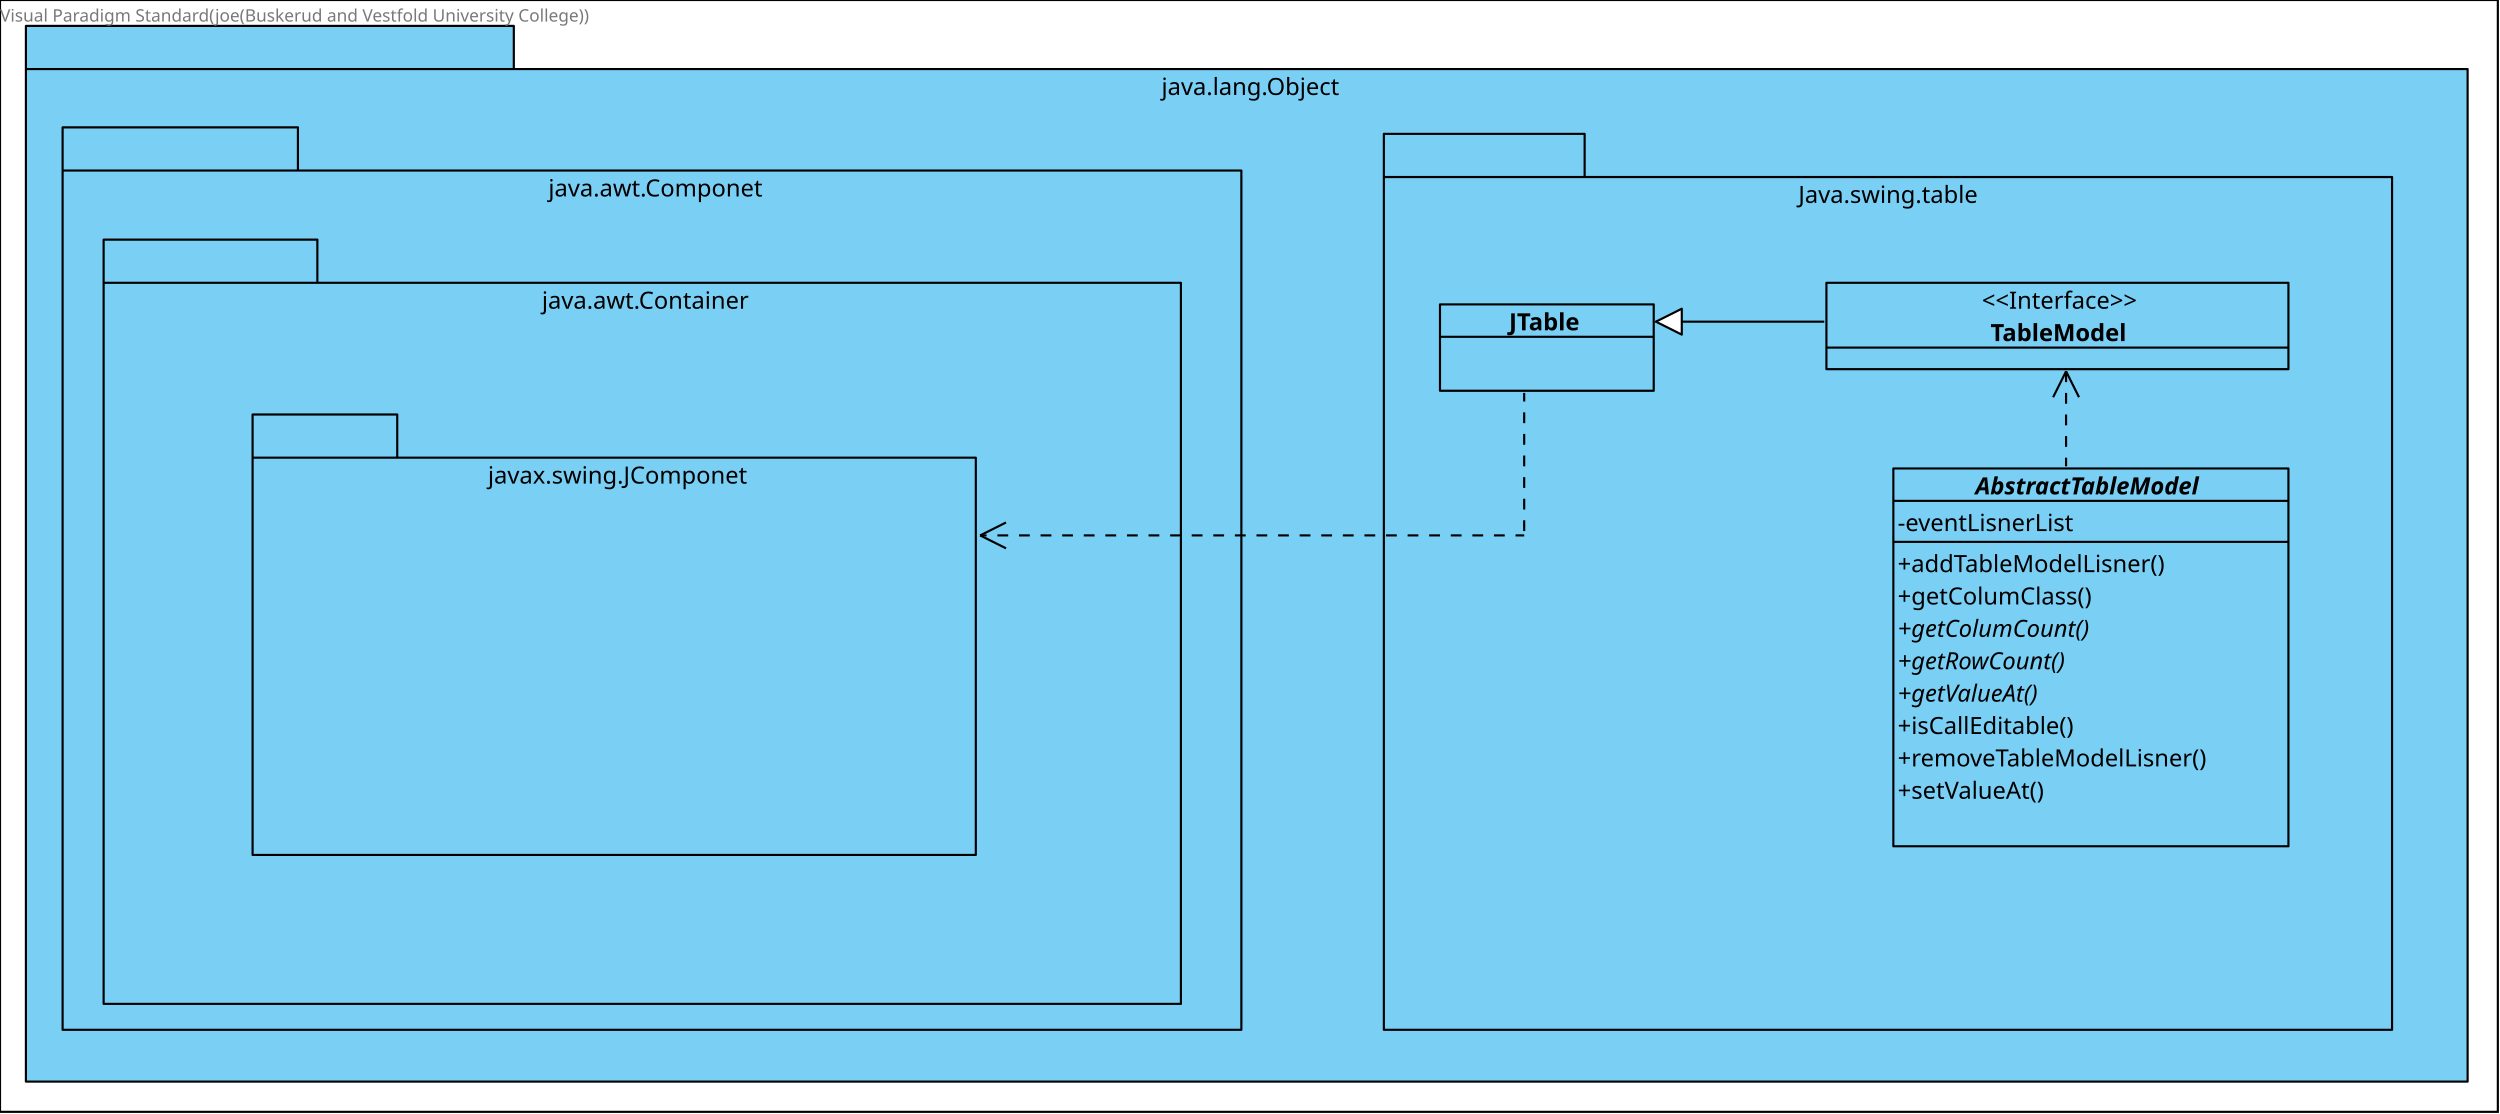
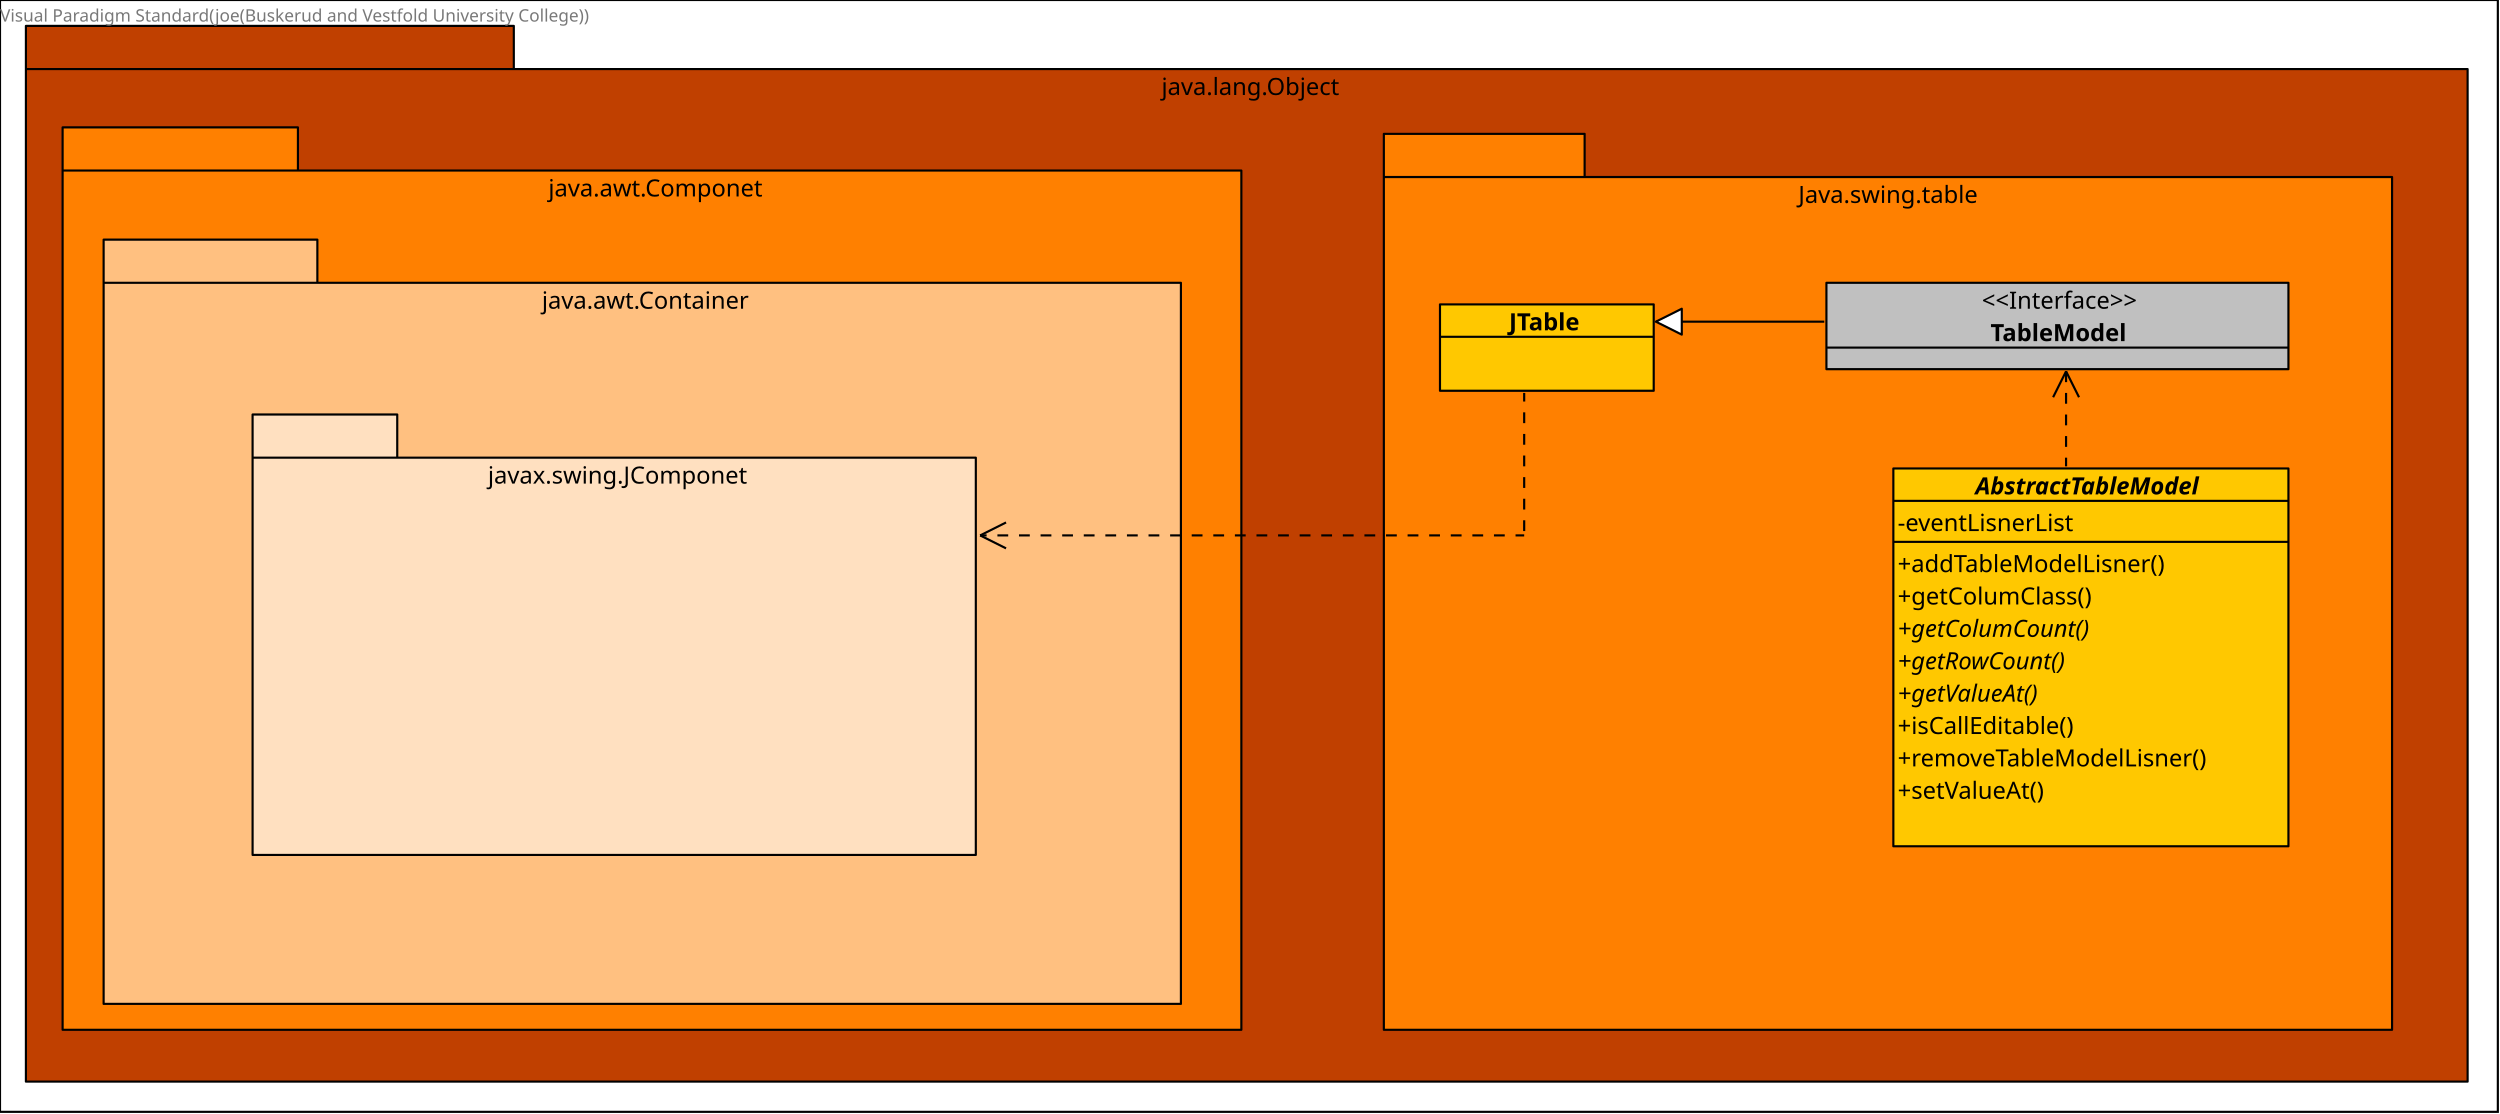
<svg xmlns="http://www.w3.org/2000/svg" fill-opacity="0" color-rendering="auto" color-interpolation="auto" text-rendering="auto" stroke="rgb(0,0,0)" stroke-linecap="square" width="1158" stroke-miterlimit="10" shape-rendering="auto" stroke-opacity="0" fill="rgb(0,0,0)" stroke-dasharray="none" font-weight="normal" stroke-width="1" height="516" font-family="'Dialog'" font-style="normal" stroke-linejoin="miter" font-size="12" stroke-dashoffset="0" image-rendering="auto">
  <defs id="genericDefs" />
  <g>
    <defs id="defs1">
      <clipPath clipPathUnits="userSpaceOnUse" id="clipPath1">
        <path d="M-7 -7 L1143 -7 L1143 501 L-7 501 L-7 -7 Z" />
      </clipPath>
      <clipPath clipPathUnits="userSpaceOnUse" id="clipPath2">
        <path d="M0 0 L0 470 L1132 470 L1132 0 Z" />
      </clipPath>
      <clipPath clipPathUnits="userSpaceOnUse" id="clipPath3">
        <path d="M-7 -7 L479 -7 L479 427 L-7 427 L-7 -7 Z" />
      </clipPath>
      <clipPath clipPathUnits="userSpaceOnUse" id="clipPath4">
        <path d="M0 0 L0 396 L468 396 L468 0 Z" />
      </clipPath>
      <clipPath clipPathUnits="userSpaceOnUse" id="clipPath5">
        <path d="M-7 -7 L194 -7 L194 186 L-7 186 L-7 -7 Z" />
      </clipPath>
      <clipPath clipPathUnits="userSpaceOnUse" id="clipPath6">
        <path d="M0 0 L0 160 L183 160 L183 0 Z" />
      </clipPath>
      <clipPath clipPathUnits="userSpaceOnUse" id="clipPath7">
        <path d="M0 0 L0 15 L183 15 L183 0 Z" />
      </clipPath>
      <clipPath clipPathUnits="userSpaceOnUse" id="clipPath8">
        <path d="M-7 -7 L225 -7 L225 51 L-7 51 L-7 -7 Z" />
      </clipPath>
      <clipPath clipPathUnits="userSpaceOnUse" id="clipPath9">
        <path d="M0 0 L0 10 L214 10 L214 0 Z" />
      </clipPath>
      <clipPath clipPathUnits="userSpaceOnUse" id="clipPath10">
        <path d="M0 0 L0 30 L214 30 L214 0 Z" />
      </clipPath>
      <clipPath clipPathUnits="userSpaceOnUse" id="clipPath11">
        <path d="M-7 -7 L110 -7 L110 51 L-7 51 L-7 -7 Z" />
      </clipPath>
      <clipPath clipPathUnits="userSpaceOnUse" id="clipPath12">
        <path d="M0 0 L0 25 L99 25 L99 0 Z" />
      </clipPath>
      <clipPath clipPathUnits="userSpaceOnUse" id="clipPath13">
        <path d="M0 0 L0 15 L99 15 L99 0 Z" />
      </clipPath>
      <clipPath clipPathUnits="userSpaceOnUse" id="clipPath14">
        <path d="M-7 -7 L558 -7 L558 430 L-7 430 L-7 -7 Z" />
      </clipPath>
      <clipPath clipPathUnits="userSpaceOnUse" id="clipPath15">
        <path d="M0 0 L0 399 L547 399 L547 0 Z" />
      </clipPath>
      <clipPath clipPathUnits="userSpaceOnUse" id="clipPath16">
        <path d="M-7 -7 L511 -7 L511 366 L-7 366 L-7 -7 Z" />
      </clipPath>
      <clipPath clipPathUnits="userSpaceOnUse" id="clipPath17">
        <path d="M0 0 L0 335 L500 335 L500 0 Z" />
      </clipPath>
      <clipPath clipPathUnits="userSpaceOnUse" id="clipPath18">
        <path d="M-7 -7 L347 -7 L347 216 L-7 216 L-7 -7 Z" />
      </clipPath>
      <clipPath clipPathUnits="userSpaceOnUse" id="clipPath19">
        <path d="M0 0 L0 185 L336 185 L336 0 Z" />
      </clipPath>
      <clipPath clipPathUnits="userSpaceOnUse" id="clipPath20">
        <path d="M0 0 L104 0 L104 148 L0 148 L0 0 Z" />
      </clipPath>
      <clipPath clipPathUnits="userSpaceOnUse" id="clipPath21">
        <path d="M0 0 L0 148 L104 148 L104 0 Z" />
      </clipPath>
      <clipPath clipPathUnits="userSpaceOnUse" id="clipPath22">
        <path d="M0 0 L182 0 L182 104 L0 104 L0 0 Z" />
      </clipPath>
      <clipPath clipPathUnits="userSpaceOnUse" id="clipPath23">
        <path d="M0 0 L0 104 L182 104 L182 0 Z" />
      </clipPath>
      <clipPath clipPathUnits="userSpaceOnUse" id="clipPath24">
        <path d="M0 0 L356 0 L356 170 L0 170 L0 0 Z" />
      </clipPath>
      <clipPath clipPathUnits="userSpaceOnUse" id="clipPath25">
        <path d="M0 0 L0 170 L356 170 L356 0 Z" />
      </clipPath>
    </defs>
    <g fill="white" text-rendering="geometricPrecision" fill-opacity="1" stroke-opacity="1" stroke="white">
      <rect x="0" width="1158" height="516" y="0" stroke="none" />
-       <rect x="304" y="64" transform="translate(-304,-64)" fill="none" width="1157" height="515" stroke="black" />
-     </g>
-     <g font-size="11" transform="translate(12,12)" fill-opacity="1" fill="rgb(122,207,245)" text-rendering="geometricPrecision" font-family="sans-serif" stroke="rgb(122,207,245)" stroke-opacity="1">
+       <rect x="104" y="40" transform="translate(-104,-40)" fill="none" width="1157" height="515" stroke="black" />
+     </g>
+     <g font-size="11" transform="translate(12,12)" fill-opacity="1" fill="rgb(192,64,0)" text-rendering="geometricPrecision" font-family="sans-serif" stroke="rgb(192,64,0)" stroke-opacity="1">
      <rect x="0" width="226" height="20" y="0" clip-path="url(#clipPath1)" stroke="none" />
      <rect x="0" width="1131" height="469" y="20" clip-path="url(#clipPath1)" stroke="none" />
    </g>
    <g stroke-linecap="butt" font-size="11" transform="translate(12,12)" fill-opacity="1" fill="black" text-rendering="geometricPrecision" font-family="sans-serif" stroke-linejoin="round" stroke="black" stroke-opacity="1" stroke-miterlimit="0">
      <path fill="none" d="M0 20 L1131 20 L1131 489 L0 489 L0 0 L226 0 L226 20" clip-path="url(#clipPath1)" />
    </g>
    <g font-size="11" transform="translate(12,32)" fill-opacity="1" fill="black" text-rendering="geometricPrecision" font-family="sans-serif" stroke="black" stroke-opacity="1">
      <text x="526" xml:space="preserve" y="12" clip-path="url(#clipPath2)" stroke="none">java.lang.Object</text>
    </g>
-     <g font-size="11" transform="translate(641,62)" fill-opacity="1" fill="rgb(122,207,245)" text-rendering="geometricPrecision" font-family="sans-serif" stroke="rgb(122,207,245)" stroke-opacity="1">
+     <g font-size="11" transform="translate(641,62)" fill-opacity="1" fill="rgb(255,128,0)" text-rendering="geometricPrecision" font-family="sans-serif" stroke="rgb(255,128,0)" stroke-opacity="1">
      <rect x="0" width="93" height="20" y="0" clip-path="url(#clipPath3)" stroke="none" />
      <rect x="0" width="467" height="395" y="20" clip-path="url(#clipPath3)" stroke="none" />
    </g>
    <g stroke-linecap="butt" font-size="11" transform="translate(641,62)" fill-opacity="1" fill="black" text-rendering="geometricPrecision" font-family="sans-serif" stroke-linejoin="round" stroke="black" stroke-opacity="1" stroke-miterlimit="0">
      <path fill="none" d="M0 20 L467 20 L467 415 L0 415 L0 0 L93 0 L93 20" clip-path="url(#clipPath3)" />
    </g>
    <g font-size="11" transform="translate(641,82)" fill-opacity="1" fill="black" text-rendering="geometricPrecision" font-family="sans-serif" stroke="black" stroke-opacity="1">
      <text x="192" xml:space="preserve" y="12" clip-path="url(#clipPath4)" stroke="none">Java.swing.table</text>
    </g>
-     <g font-size="11" transform="translate(877,217)" fill-opacity="1" fill="rgb(122,207,245)" text-rendering="geometricPrecision" font-family="sans-serif" stroke="rgb(122,207,245)" font-weight="bold" stroke-opacity="1">
+     <g font-size="11" transform="translate(877,217)" fill-opacity="1" fill="rgb(255,200,0)" text-rendering="geometricPrecision" font-family="sans-serif" stroke="rgb(255,200,0)" font-weight="bold" stroke-opacity="1">
      <rect x="0" width="183" height="175" y="0" clip-path="url(#clipPath5)" stroke="none" />
    </g>
    <g stroke-linecap="butt" font-size="11" transform="translate(877,217)" fill-opacity="1" fill="black" text-rendering="geometricPrecision" font-family="sans-serif" stroke-linejoin="round" stroke="black" font-weight="bold" stroke-opacity="1" stroke-miterlimit="0">
      <rect fill="none" x="0" width="183" height="175" y="0" clip-path="url(#clipPath5)" />
      <line y2="15" fill="none" x1="0" clip-path="url(#clipPath5)" x2="183" y1="15" />
    </g>
    <g font-size="11" transform="matrix(1,0,0,1,877,232)" fill-opacity="1" fill="black" text-rendering="geometricPrecision" font-family="sans-serif" stroke="black" stroke-opacity="1">
      <text x="2" xml:space="preserve" y="14" clip-path="url(#clipPath6)" stroke="none">-eventLisnerList</text>
    </g>
    <g stroke-linecap="butt" font-size="11" transform="matrix(1,0,0,1,877,232)" fill-opacity="1" fill="black" text-rendering="geometricPrecision" font-family="sans-serif" stroke-linejoin="bevel" stroke="black" stroke-opacity="1" stroke-miterlimit="0">
      <line y2="19" fill="none" x1="0" clip-path="url(#clipPath6)" x2="183" y1="19" />
    </g>
    <g font-size="11" transform="matrix(1,0,0,1,877,232)" fill-opacity="1" fill="black" text-rendering="geometricPrecision" font-family="sans-serif" stroke="black" stroke-opacity="1">
      <text x="2" xml:space="preserve" y="33" clip-path="url(#clipPath6)" stroke="none">+addTableModelLisner()</text>
    </g>
    <g font-size="11" transform="matrix(1,0,0,1,877,232)" fill-opacity="1" fill="black" text-rendering="geometricPrecision" font-family="sans-serif" stroke="black" stroke-opacity="1">
      <text x="2" xml:space="preserve" y="48" clip-path="url(#clipPath6)" stroke="none">+getColumClass()</text>
    </g>
    <g font-size="11" transform="matrix(1,0,0,1,877,232)" fill-opacity="1" fill="black" text-rendering="geometricPrecision" font-family="sans-serif" font-style="italic" stroke="black" stroke-opacity="1">
      <text x="2" xml:space="preserve" y="63" clip-path="url(#clipPath6)" stroke="none">+getColumCount()</text>
    </g>
    <g font-size="11" transform="matrix(1,0,0,1,877,232)" fill-opacity="1" fill="black" text-rendering="geometricPrecision" font-family="sans-serif" font-style="italic" stroke="black" stroke-opacity="1">
      <text x="2" xml:space="preserve" y="78" clip-path="url(#clipPath6)" stroke="none">+getRowCount()</text>
    </g>
    <g font-size="11" transform="matrix(1,0,0,1,877,232)" fill-opacity="1" fill="black" text-rendering="geometricPrecision" font-family="sans-serif" font-style="italic" stroke="black" stroke-opacity="1">
      <text x="2" xml:space="preserve" y="93" clip-path="url(#clipPath6)" stroke="none">+getValueAt()</text>
    </g>
    <g font-size="11" transform="matrix(1,0,0,1,877,232)" fill-opacity="1" fill="black" text-rendering="geometricPrecision" font-family="sans-serif" stroke="black" stroke-opacity="1">
      <text x="2" xml:space="preserve" y="108" clip-path="url(#clipPath6)" stroke="none">+isCallEditable()</text>
    </g>
    <g font-size="11" transform="matrix(1,0,0,1,877,232)" fill-opacity="1" fill="black" text-rendering="geometricPrecision" font-family="sans-serif" stroke="black" stroke-opacity="1">
      <text x="2" xml:space="preserve" y="123" clip-path="url(#clipPath6)" stroke="none">+removeTableModelLisner()</text>
    </g>
    <g font-size="11" transform="matrix(1,0,0,1,877,232)" fill-opacity="1" fill="black" text-rendering="geometricPrecision" font-family="sans-serif" stroke="black" stroke-opacity="1">
      <text x="2" xml:space="preserve" y="138" clip-path="url(#clipPath6)" stroke="none">+setValueAt()</text>
    </g>
    <g font-size="11" transform="translate(877,217)" fill-opacity="1" fill="black" text-rendering="geometricPrecision" font-family="sans-serif" font-style="italic" stroke="black" font-weight="bold" stroke-opacity="1">
      <text x="38" xml:space="preserve" y="12" clip-path="url(#clipPath7)" stroke="none">AbstractTableModel</text>
    </g>
-     <g font-size="11" transform="translate(846,131)" fill-opacity="1" fill="rgb(122,207,245)" text-rendering="geometricPrecision" font-family="sans-serif" stroke="rgb(122,207,245)" font-weight="bold" stroke-opacity="1">
+     <g font-size="11" transform="translate(846,131)" fill-opacity="1" fill="silver" text-rendering="geometricPrecision" font-family="sans-serif" stroke="silver" font-weight="bold" stroke-opacity="1">
      <rect x="0" width="214" height="40" y="0" clip-path="url(#clipPath8)" stroke="none" />
    </g>
    <g stroke-linecap="butt" font-size="11" transform="translate(846,131)" fill-opacity="1" fill="black" text-rendering="geometricPrecision" font-family="sans-serif" stroke-linejoin="round" stroke="black" font-weight="bold" stroke-opacity="1" stroke-miterlimit="0">
      <rect fill="none" x="0" width="214" height="40" y="0" clip-path="url(#clipPath8)" />
      <line y2="30" fill="none" x1="0" clip-path="url(#clipPath8)" x2="214" y1="30" />
    </g>
    <g font-size="11" transform="translate(846,131)" fill-opacity="1" fill="black" text-rendering="geometricPrecision" font-family="sans-serif" stroke="black" stroke-opacity="1">
      <text x="72" xml:space="preserve" y="12" clip-path="url(#clipPath10)" stroke="none">&lt;&lt;Interface&gt;&gt;</text>
      <text x="76" xml:space="preserve" y="27" clip-path="url(#clipPath10)" font-weight="bold" stroke="none">TableModel</text>
    </g>
-     <g font-size="11" transform="translate(667,141)" fill-opacity="1" fill="rgb(122,207,245)" text-rendering="geometricPrecision" font-family="sans-serif" stroke="rgb(122,207,245)" font-weight="bold" stroke-opacity="1">
+     <g font-size="11" transform="translate(667,141)" fill-opacity="1" fill="rgb(255,200,0)" text-rendering="geometricPrecision" font-family="sans-serif" stroke="rgb(255,200,0)" font-weight="bold" stroke-opacity="1">
      <rect x="0" width="99" height="40" y="0" clip-path="url(#clipPath11)" stroke="none" />
    </g>
    <g stroke-linecap="butt" font-size="11" transform="translate(667,141)" fill-opacity="1" fill="black" text-rendering="geometricPrecision" font-family="sans-serif" stroke-linejoin="round" stroke="black" font-weight="bold" stroke-opacity="1" stroke-miterlimit="0">
      <rect fill="none" x="0" width="99" height="40" y="0" clip-path="url(#clipPath11)" />
      <line y2="15" fill="none" x1="0" clip-path="url(#clipPath11)" x2="99" y1="15" />
    </g>
    <g font-size="11" transform="translate(667,141)" fill-opacity="1" fill="black" text-rendering="geometricPrecision" font-family="sans-serif" stroke="black" font-weight="bold" stroke-opacity="1">
      <text x="32" xml:space="preserve" y="12" clip-path="url(#clipPath13)" stroke="none">JTable</text>
    </g>
-     <g font-size="11" transform="translate(29,59)" fill-opacity="1" fill="rgb(122,207,245)" text-rendering="geometricPrecision" font-family="sans-serif" stroke="rgb(122,207,245)" stroke-opacity="1">
+     <g font-size="11" transform="translate(29,59)" fill-opacity="1" fill="rgb(255,128,0)" text-rendering="geometricPrecision" font-family="sans-serif" stroke="rgb(255,128,0)" stroke-opacity="1">
      <rect x="0" width="109" height="20" y="0" clip-path="url(#clipPath14)" stroke="none" />
      <rect x="0" width="546" height="398" y="20" clip-path="url(#clipPath14)" stroke="none" />
    </g>
    <g stroke-linecap="butt" font-size="11" transform="translate(29,59)" fill-opacity="1" fill="black" text-rendering="geometricPrecision" font-family="sans-serif" stroke-linejoin="round" stroke="black" stroke-opacity="1" stroke-miterlimit="0">
      <path fill="none" d="M0 20 L546 20 L546 418 L0 418 L0 0 L109 0 L109 20" clip-path="url(#clipPath14)" />
    </g>
    <g font-size="11" transform="translate(29,79)" fill-opacity="1" fill="black" text-rendering="geometricPrecision" font-family="sans-serif" stroke="black" stroke-opacity="1">
      <text x="225" xml:space="preserve" y="12" clip-path="url(#clipPath15)" stroke="none">java.awt.Componet</text>
    </g>
-     <g font-size="11" transform="translate(48,111)" fill-opacity="1" fill="rgb(122,207,245)" text-rendering="geometricPrecision" font-family="sans-serif" stroke="rgb(122,207,245)" stroke-opacity="1">
+     <g font-size="11" transform="translate(48,111)" fill-opacity="1" fill="rgb(255,192,128)" text-rendering="geometricPrecision" font-family="sans-serif" stroke="rgb(255,192,128)" stroke-opacity="1">
      <rect x="0" width="99" height="20" y="0" clip-path="url(#clipPath16)" stroke="none" />
      <rect x="0" width="499" height="334" y="20" clip-path="url(#clipPath16)" stroke="none" />
    </g>
    <g stroke-linecap="butt" font-size="11" transform="translate(48,111)" fill-opacity="1" fill="black" text-rendering="geometricPrecision" font-family="sans-serif" stroke-linejoin="round" stroke="black" stroke-opacity="1" stroke-miterlimit="0">
      <path fill="none" d="M0 20 L499 20 L499 354 L0 354 L0 0 L99 0 L99 20" clip-path="url(#clipPath16)" />
    </g>
    <g font-size="11" transform="translate(48,131)" fill-opacity="1" fill="black" text-rendering="geometricPrecision" font-family="sans-serif" stroke="black" stroke-opacity="1">
      <text x="203" xml:space="preserve" y="12" clip-path="url(#clipPath17)" stroke="none">java.awt.Container</text>
    </g>
-     <g font-size="11" transform="translate(117,192)" fill-opacity="1" fill="rgb(122,207,245)" text-rendering="geometricPrecision" font-family="sans-serif" stroke="rgb(122,207,245)" stroke-opacity="1">
+     <g font-size="11" transform="translate(117,192)" fill-opacity="1" fill="rgb(255,224,192)" text-rendering="geometricPrecision" font-family="sans-serif" stroke="rgb(255,224,192)" stroke-opacity="1">
      <rect x="0" width="67" height="20" y="0" clip-path="url(#clipPath18)" stroke="none" />
      <rect x="0" width="335" height="184" y="20" clip-path="url(#clipPath18)" stroke="none" />
    </g>
    <g stroke-linecap="butt" font-size="11" transform="translate(117,192)" fill-opacity="1" fill="black" text-rendering="geometricPrecision" font-family="sans-serif" stroke-linejoin="round" stroke="black" stroke-opacity="1" stroke-miterlimit="0">
      <path fill="none" d="M0 20 L335 20 L335 204 L0 204 L0 0 L67 0 L67 20" clip-path="url(#clipPath18)" />
    </g>
    <g font-size="11" transform="translate(117,212)" fill-opacity="1" fill="black" text-rendering="geometricPrecision" font-family="sans-serif" stroke="black" stroke-opacity="1">
      <text x="109" xml:space="preserve" y="12" clip-path="url(#clipPath19)" stroke="none">javax.swing.JComponet</text>
    </g>
    <g stroke-linecap="butt" font-size="11" transform="translate(907,122)" fill-opacity="1" stroke-dashoffset="1" fill="black" text-rendering="geometricPrecision" font-family="sans-serif" stroke-linejoin="round" stroke-dasharray="5" stroke="black" stroke-opacity="1">
      <line y2="50" fill="none" x1="50" clip-path="url(#clipPath21)" x2="50" y1="94" />
      <line clip-path="url(#clipPath21)" stroke-dashoffset="0" fill="none" x1="50" x2="44" y1="50" y2="62" stroke-dasharray="none" />
      <line clip-path="url(#clipPath21)" stroke-dashoffset="0" fill="none" x1="50" x2="56" y1="50" y2="62" stroke-dasharray="none" />
    </g>
    <g stroke-linecap="butt" font-size="11" transform="translate(717,99)" fill-opacity="1" fill="black" text-rendering="geometricPrecision" font-family="sans-serif" stroke-linejoin="round" stroke="black" stroke-opacity="1">
      <line y2="50" fill="none" x1="50" clip-path="url(#clipPath23)" x2="128" y1="50" />
      <polygon fill="white" clip-path="url(#clipPath23)" points=" 50 50 62 56 62 44" stroke="none" />
      <polygon fill="none" points=" 50 50 62 56 62 44" clip-path="url(#clipPath23)" />
    </g>
    <g stroke-linecap="butt" font-size="11" transform="translate(404,132)" fill-opacity="1" stroke-dashoffset="1" fill="black" text-rendering="geometricPrecision" font-family="sans-serif" stroke-linejoin="round" stroke-dasharray="5" stroke="black" stroke-opacity="1">
      <line y2="116" fill="none" x1="302" clip-path="url(#clipPath25)" x2="302" y1="50" />
      <line y2="116" fill="none" x1="302" clip-path="url(#clipPath25)" x2="50" y1="116" />
      <line clip-path="url(#clipPath25)" stroke-dashoffset="0" fill="none" x1="50" x2="62" y1="116" y2="122" stroke-dasharray="none" />
      <line clip-path="url(#clipPath25)" stroke-dashoffset="0" fill="none" x1="50" x2="62" y1="116" y2="110" stroke-dasharray="none" />
    </g>
    <g fill="rgb(120,120,120)" text-rendering="geometricPrecision" fill-opacity="1" font-size="8" stroke-opacity="1" stroke="rgb(120,120,120)">
      <text x="0" xml:space="preserve" y="10" stroke="none">Visual Paradigm Standard(joe(Buskerud and Vestfold University College))</text>
    </g>
  </g>
</svg>
